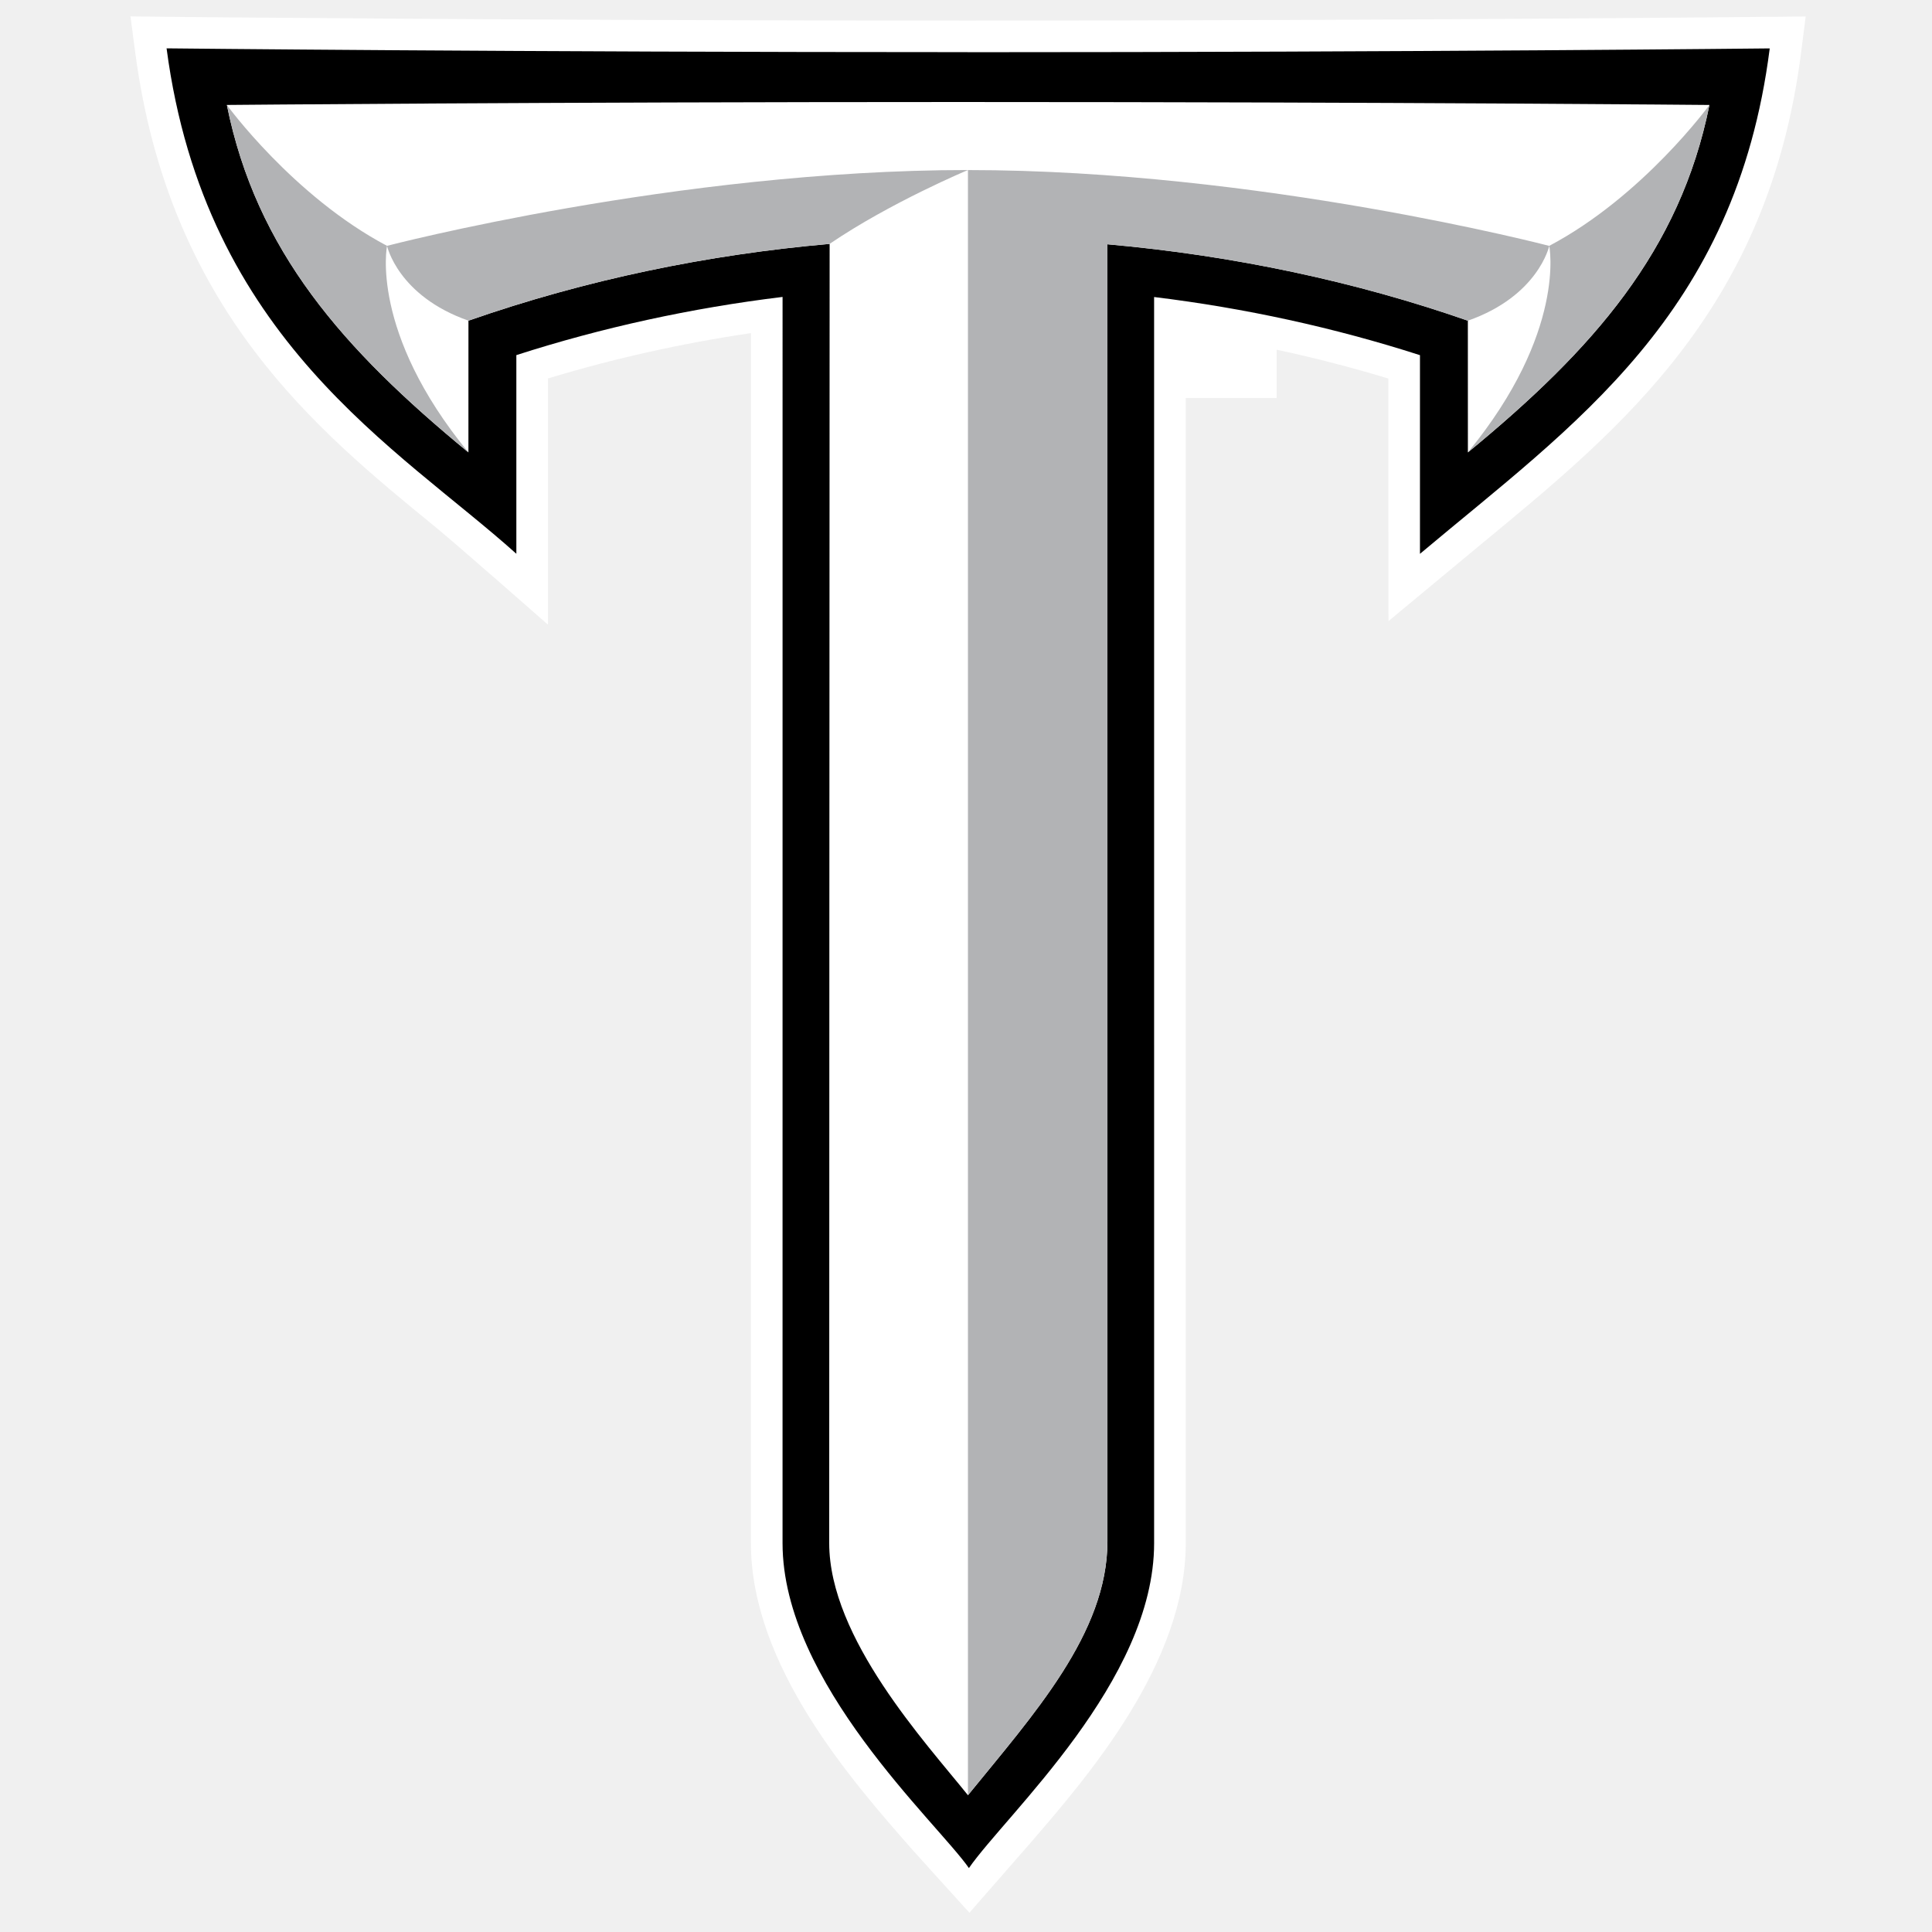
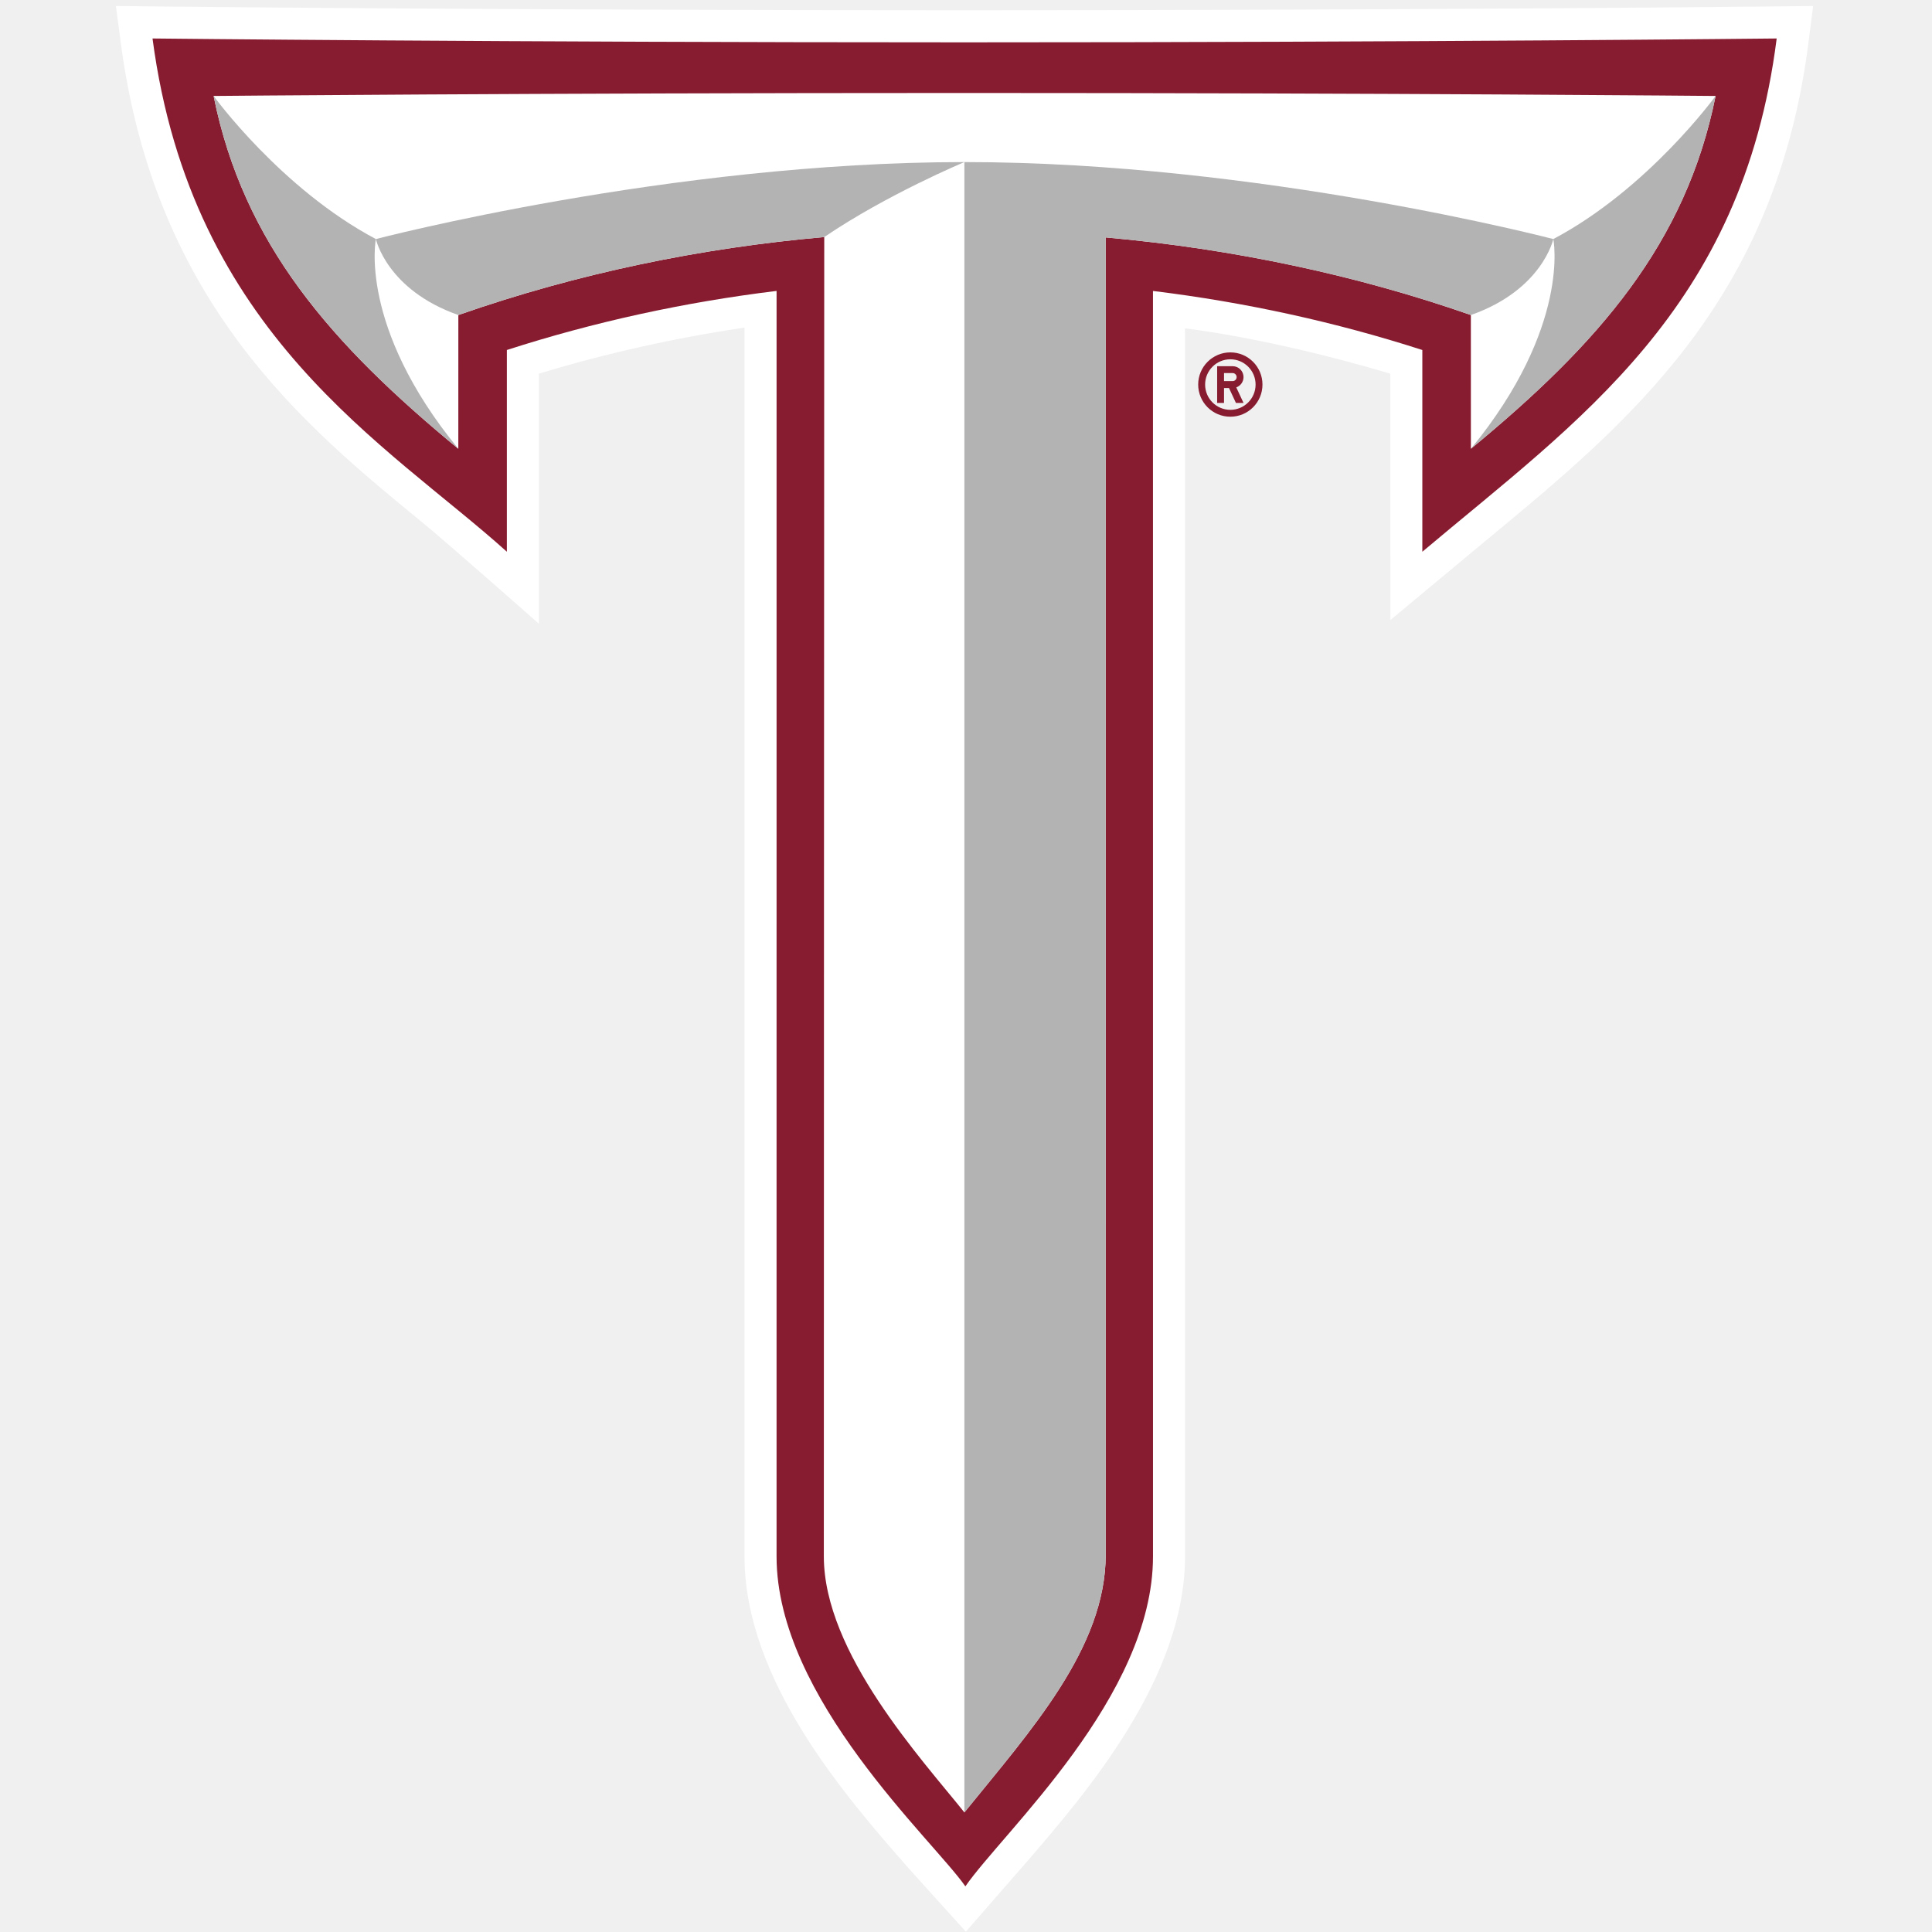
- <svg xmlns="http://www.w3.org/2000/svg" width="250px" height="250px" viewBox="0 0 250 250" version="1.1">
-   <defs />
-   <g id="Page-1" stroke="none" stroke-width="1" fill="none" fill-rule="evenodd">
-     <g id="TROY" fill-rule="nonzero">
-       <g id="Troy_Trojans_logo" transform="translate(16, 0)">
-         <g id="Group" transform="translate(109.6161, 124.9143) scale(-1, 1) rotate(-180) translate(-109.6161, -124.9143) translate(0.494516, 0.796371)">
-           <g transform="translate(0, 0.449811)" id="Shape">
-             <path d="M212.465,246.409 C212.013,246.404 166.561,245.918 108.707,245.918 C50.852,245.918 5.558,246.404 5.108,246.409 L0.388,246.46 L1.006,241.786 C5.404,208.519 24.446,192.969 39.746,180.474 C42.554,178.181 54.414,167.751 54.414,167.751 L54.414,199.611 C62.92,202.189 71.722,204.161 80.677,205.478 C80.677,178.983 80.675,48.888 80.675,48.888 C80.675,33.006 93.734,18.144 101.538,9.264 C102.459,8.216 105.842,4.509 108.95,1.076 C112.186,4.792 115.763,8.856 116.809,10.068 C124.34,18.791 136.942,33.391 136.942,48.888 L136.94,197.073 L148.703,197.073 L148.703,203.334 C153.598,202.284 158.423,201.036 163.158,199.601 C163.158,199.601 163.158,168.197 163.178,168.215 L175.39,178.352 C193.572,193.347 212.372,208.851 216.569,241.797 L217.162,246.451 L212.465,246.4" fill="#FFFFFF" />
-             <path d="M108.705,241.835 C50.156,241.835 5.061,242.326 5.061,242.326 C10.048,204.6 35.077,190.608 50.321,176.924 L50.321,202.631 C61.389,206.193 72.956,208.722 84.769,210.16 C84.768,188.723 84.767,48.895 84.767,48.895 C84.767,30.819 104.759,12.772 108.883,6.855 C113.698,13.81 132.848,31.037 132.848,48.895 L132.846,210.148 C144.643,208.708 156.195,206.181 167.249,202.624 L167.249,176.917 C187.111,193.619 208.108,207.78 212.508,242.319 C212.508,242.319 167.255,241.827 108.705,241.827" fill="#000000" />
-             <path d="M108.705,235.383 C53.25,235.383 12.862,235.002 12.862,235.002 C16.674,216.122 27.864,203.409 44.119,190.042 C44.12,190.041 44.123,207.087 44.123,207.087 C59.443,212.433 75.211,215.651 90.859,217.02 C90.841,217.009 90.805,48.9 90.805,48.9 C90.805,36.601 103.31,23.072 108.759,16.282 C117.23,26.718 126.809,37.222 126.809,49.142 L126.806,216.972 C143.268,215.509 159.062,212.105 173.446,207.085 C173.446,207.085 173.448,190.039 173.45,190.04 C189.704,203.407 200.895,216.12 204.706,235 C204.706,235 164.16,235.381 108.704,235.381" fill="#FFFFFF" />
-             <path d="M12.86,16.279 C16.671,35.159 27.864,47.871 44.118,61.238 C31.305,45.64 33.589,34.513 33.589,34.513 C21.449,28.098 12.86,16.279 12.86,16.279 Z M33.588,34.513 C33.588,34.513 34.987,40.993 44.122,44.193 C59.442,38.847 75.21,35.628 90.858,34.258 C98.793,28.862 108.753,24.704 108.758,24.702 C71.126,24.707 33.589,34.512 33.589,34.512 L33.588,34.513 Z M108.757,24.702 L108.757,235.004 C117.228,224.568 126.807,214.064 126.807,202.143 L126.805,34.31 C143.266,35.774 159.059,39.178 173.443,44.198 C182.579,40.997 183.978,34.517 183.978,34.517 C183.978,34.517 146.424,24.706 108.783,24.706 L108.757,24.706 L108.757,24.702 Z M183.977,34.513 C183.977,34.513 186.261,45.641 173.446,61.238 C189.701,47.871 200.894,35.159 204.705,16.279 C204.705,16.279 196.116,28.098 183.977,34.513 Z" fill="#B2B3B5" transform="translate(108.7824, 125.6413) scale(-1, 1) rotate(-180) translate(-108.7824, -125.6413) " />
+ <svg xmlns="http://www.w3.org/2000/svg" width="200px" height="200px" viewBox="0 0 200 200" version="1.1">
+   <g id="troy" stroke="none" stroke-width="1" fill="none" fill-rule="evenodd">
+     <g id="troy_BGL" transform="translate(-0, -0)">
+       <g id="troy" transform="translate(12, 0)">
+         <g id="g10" transform="translate(87.89635, 100.1313) scale(-1, 1) rotate(-180) translate(-87.89635, -100.1313) translate(0, 0.298879)" fill-rule="nonzero">
+           <g id="g12">
+             <path d="M171.886,199.3 C171.519,199.296 134.681,198.901 87.791,198.901 C40.9,198.901 4.191,199.296 3.825,199.3 L0,199.342 L0.501,195.544 C4.066,168.519 19.499,155.886 31.9,145.735 C34.176,143.872 43.788,135.399 43.788,135.399 L43.788,161.282 C50.682,163.376 57.815,164.978 65.074,166.048 C65.074,144.523 65.072,38.842 65.072,38.842 C65.072,25.94 75.657,13.866 81.981,6.652 C82.727,5.801 85.469,2.789 87.988,0 C90.611,3.019 93.51,6.321 94.358,7.305 C100.461,14.392 110.675,26.253 110.675,38.842 L110.673,165.97 C110.673,165.97 119.214,165.055 131.923,161.282 C131.923,161.282 131.923,135.77 131.939,135.784 L141.836,144.019 C156.572,156.2 171.81,168.796 175.212,195.56 L175.693,199.342 L171.886,199.3" id="path14" fill="#FFFFFF" />
+             <path d="M87.791,195.58 C40.337,195.58 3.789,195.98 3.789,195.98 C7.832,165.331 28.116,153.964 40.471,142.848 L40.471,163.732 C49.442,166.625 58.816,168.679 68.391,169.848 C68.39,152.432 68.389,38.842 68.389,38.842 C68.389,24.157 84.592,9.497 87.935,4.689 C91.838,10.339 107.358,24.335 107.358,38.842 L107.356,169.844 C116.917,168.675 126.28,166.621 135.24,163.732 L135.24,142.848 C151.338,156.417 168.356,167.921 171.922,195.98 C171.922,195.98 135.244,195.58 87.791,195.58" id="path16" fill="#871C30" />
+             <path d="M87.791,190.339 C42.846,190.339 10.112,190.03 10.112,190.03 C13.201,174.692 22.271,164.364 35.445,153.505 C35.446,153.504 35.448,167.352 35.448,167.352 C47.864,171.696 60.644,174.309 73.326,175.422 C73.312,175.412 73.283,38.843 73.283,38.843 C73.283,28.851 83.418,17.861 87.834,12.344 C94.7,20.822 102.463,29.356 102.463,39.04 L102.462,175.384 C115.803,174.196 128.604,171.43 140.263,167.352 C140.263,167.352 140.265,153.504 140.266,153.505 C153.439,164.364 162.51,174.692 165.599,190.03 C165.599,190.03 132.736,190.339 87.791,190.339" id="path18" fill="#FFFFFF" />
+             <path d="M26.912,175.217 C17.073,180.427 10.112,190.03 10.112,190.03 C13.201,174.692 22.271,164.364 35.445,153.505 C25.06,166.177 26.912,175.217 26.912,175.217" id="path20" fill="#B4B3B3" />
+             <path d="M148.799,175.217 C148.799,175.217 150.651,166.177 140.266,153.505 C153.439,164.364 162.51,174.692 165.599,190.03 C165.599,190.03 158.638,180.427 148.799,175.217" id="path22" fill="#B4B3B3" />
+             <path d="M35.448,167.352 C47.864,171.696 60.644,174.309 73.326,175.422 C79.757,179.806 87.829,183.184 87.834,183.185 C57.334,183.181 26.912,175.217 26.912,175.217 C26.912,175.217 28.044,169.953 35.448,167.352" id="path24" fill="#B4B3B3" />
+             <path d="M87.856,183.186 C87.848,183.186 87.841,183.185 87.834,183.186 L87.834,12.344 C94.7,20.822 102.463,29.356 102.463,39.04 L102.462,175.384 C115.803,174.196 128.604,171.43 140.263,167.352 C147.666,169.953 148.799,175.217 148.799,175.217 C148.799,175.217 118.362,183.186 87.856,183.186" id="path26" fill="#B4B3B3" />
+             <path d="M115.366,157.538 C113.921,157.538 112.753,158.709 112.753,160.154 C112.753,161.599 113.921,162.77 115.366,162.77 C116.805,162.77 117.978,161.599 117.978,160.154 C117.978,158.709 116.805,157.538 115.366,157.538 M115.366,163.485 C113.526,163.485 112.036,161.997 112.036,160.154 C112.036,158.315 113.526,156.826 115.366,156.826 C117.201,156.826 118.69,158.315 118.69,160.154 C118.69,161.997 117.201,163.485 115.366,163.485" id="path28" fill="#871C30" />
+             <path d="M115.604,160.511 L114.711,160.511 L114.711,161.343 L115.604,161.343 C115.831,161.343 116.015,161.155 116.015,160.928 C116.015,160.697 115.831,160.511 115.604,160.511 M116.729,160.928 C116.729,161.55 116.225,162.054 115.604,162.054 L113.999,162.054 L113.999,158.254 L114.711,158.254 L114.711,159.795 L115.225,159.795 L115.943,158.254 L116.729,158.254 L115.979,159.862 C116.416,160.017 116.729,160.437 116.729,160.928" id="path30" fill="#871C30" />
          </g>
        </g>
      </g>
    </g>
  </g>
</svg>
